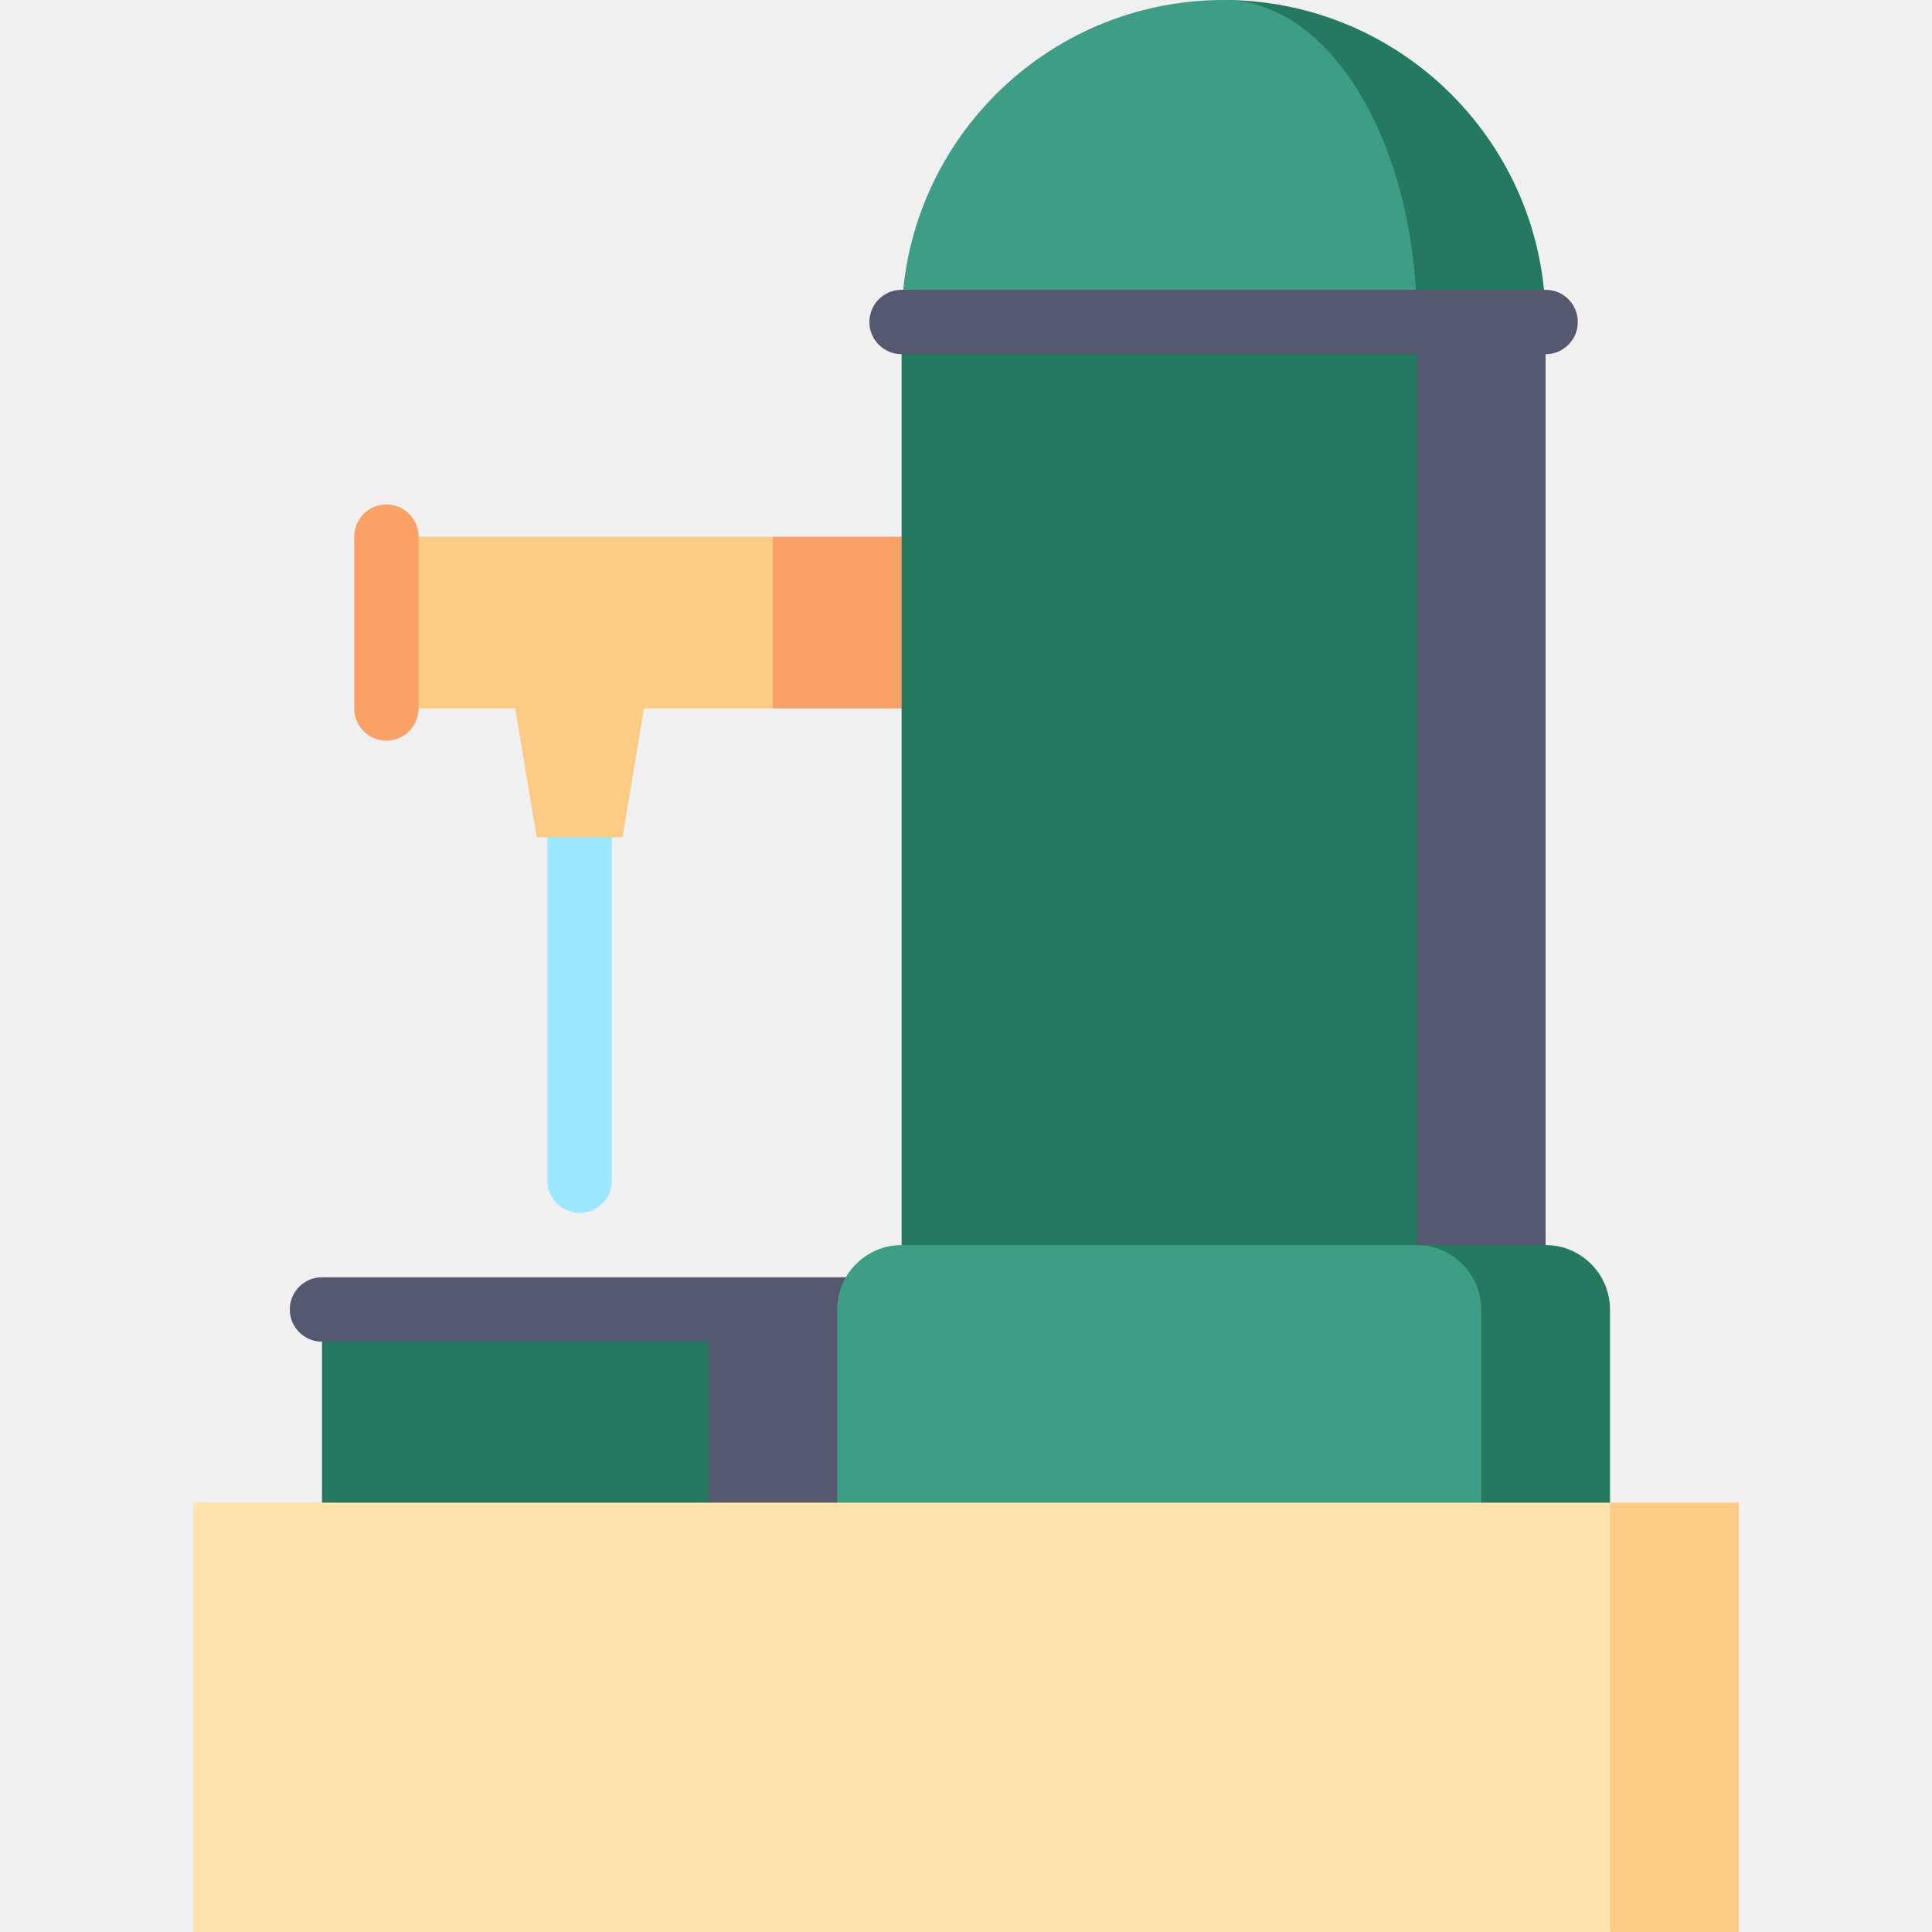
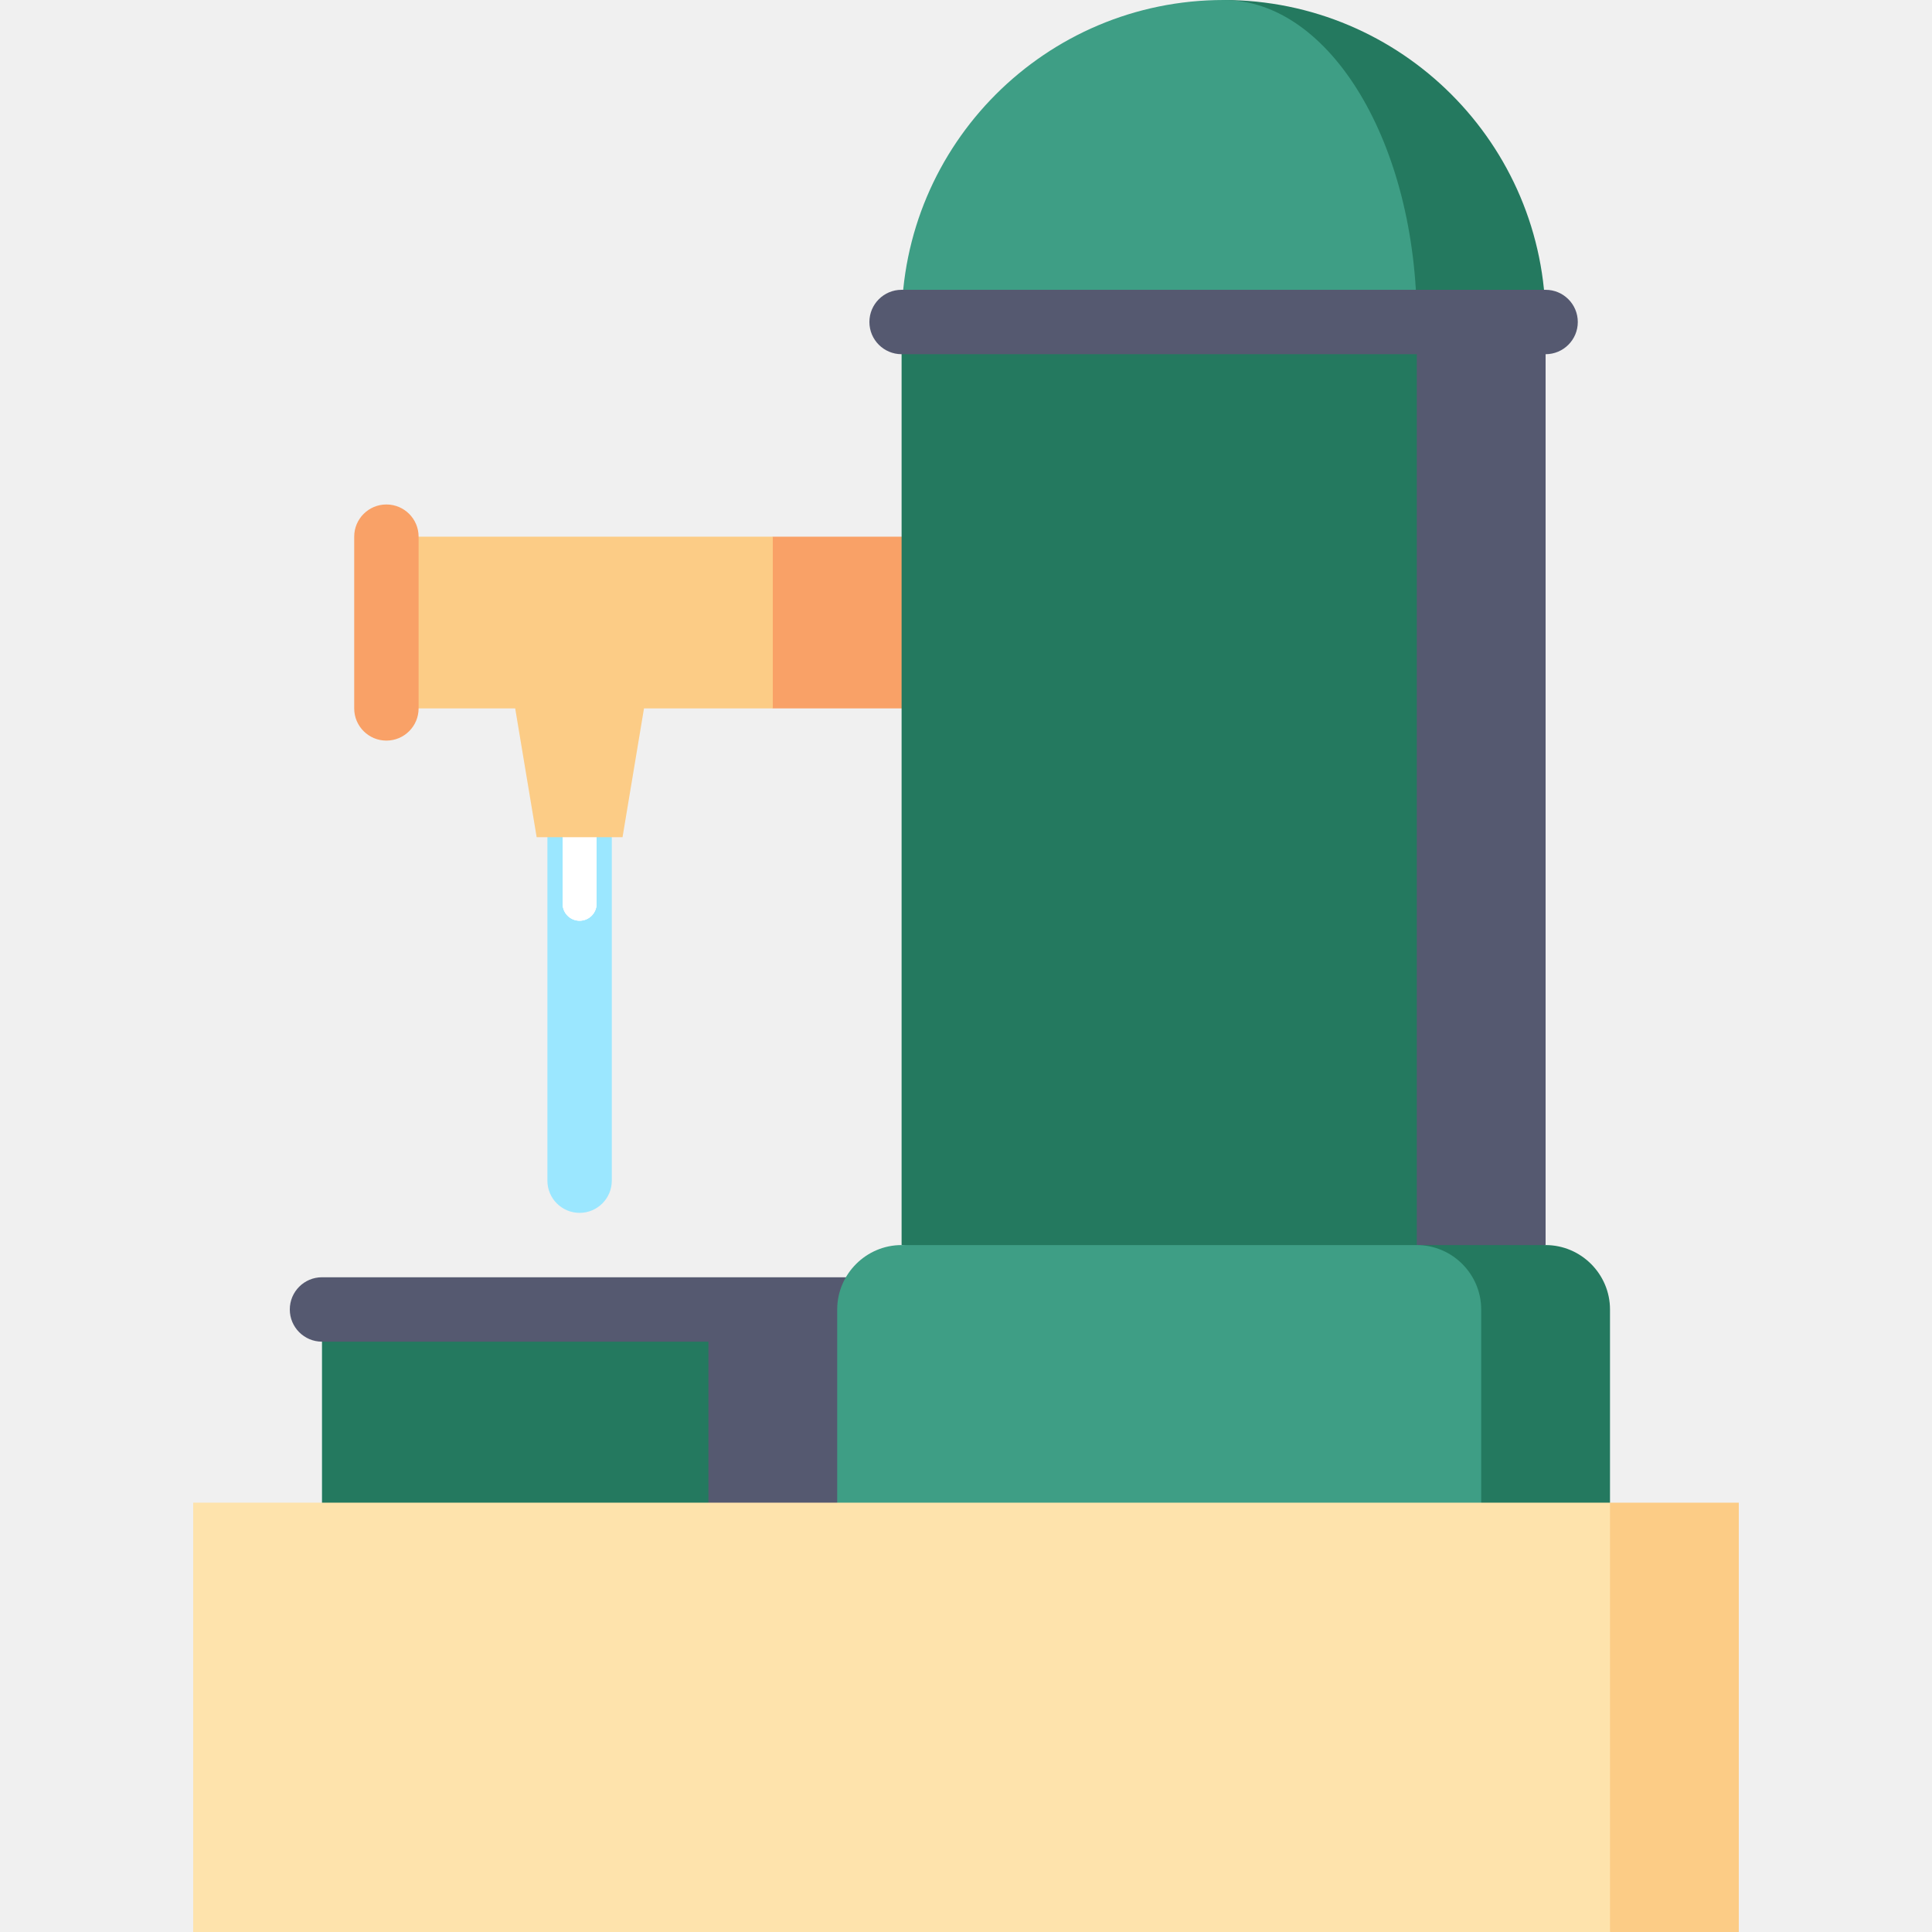
- <svg xmlns="http://www.w3.org/2000/svg" version="1.1" width="512" height="512" x="0" y="0" viewBox="0 0 512 512" style="enable-background:new 0 0 512 512" xml:space="preserve" class="">
+ <svg xmlns="http://www.w3.org/2000/svg" version="1.1" width="512" height="512" x="0" y="0" viewBox="0 0 512 512" style="enable-background:new 0 0 512 512" xml:space="preserve">
+   <style>
+ .fl{animation:fl 1.2s linear infinite}
+ .fl.b{animation-delay:-.4s}.fl.c{animation-delay:-.8s}
+ @keyframes fl{from{transform:translateY(-50px)}to{transform:translateY(125px)}}
+ .sp{opacity:0;transform-box:fill-box;transform-origin:center;animation:sp 1.2s ease-out infinite}
+ .sp.r{animation-name:spr;animation-delay:-.6s}
+ @keyframes sp{0%{opacity:0;transform:translate(0,0) scale(.6)}12%{opacity:1}60%{opacity:1;transform:translate(-30px,-26px) scale(1)}85%,100%{opacity:0;transform:translate(-42px,-6px) scale(.8)}}
+ @keyframes spr{0%{opacity:0;transform:translate(0,0) scale(.6)}12%{opacity:1}60%{opacity:1;transform:translate(30px,-26px) scale(1)}85%,100%{opacity:0;transform:translate(42px,-6px) scale(.8)}}
+ @media (prefers-reduced-motion:reduce){.fl,.sp{animation:none}}
+ </style>
+   <defs>
+     <clipPath id="st">
+       <path d="M145.067 210.489v102.4c0 4.714 3.82 8.533 8.533 8.533s8.533-3.82 8.533-8.533v-102.4z" />
+     </clipPath>
+   </defs>
  <g>
-     <path d="M256 347.022v73.956h-91.022l22.755-73.956z" style="" fill="#555970" data-original="#555970" class="" />
-     <path d="M85.333 347.022h102.4v73.956h-102.4z" style="" fill="#24795f" data-original="#5475ac" class="" opacity="1" />
-     <path d="M85.333 338.489a8.53 8.53 0 0 0-8.533 8.533 8.53 8.53 0 0 0 8.533 8.533h159.289v-17.067z" style="" fill="#555970" data-original="#555970" class="" />
-     <path d="M145.067 210.489v102.4c0 4.714 3.82 8.533 8.533 8.533s8.533-3.82 8.533-8.533v-102.4z" style="" fill="#9be7ff" data-original="#9bc5ff" class="" opacity="1" />
-     <path d="M261.689 142.222v45.511H204.8l-22.756-22.755 22.756-22.756z" style="" fill="#f9a167" data-original="#f9a167" class="" />
-     <path d="M204.8 142.222v45.511h-34.133l-5.689 34.134h-22.756l-5.689-34.134H102.4v-45.511z" style="" fill="#fccc86" data-original="#fccc86" />
-     <path d="M409.6 85.333v244.623l-56.889 22.755V62.578z" style="" fill="#555970" data-original="#555970" class="" />
-     <path d="M238.933 85.333v244.623l136.534 22.755V62.578zM409.6 329.956h-34.133v102.4h51.2v-85.333c0-9.387-7.68-17.067-17.067-17.067" style="" fill="#24795f" data-original="#5475ac" class="" opacity="1" />
-     <path d="M392.533 347.022v85.333H221.867v-85.333c0-9.387 7.68-17.067 17.067-17.067h136.533c9.386.001 17.066 7.681 17.066 17.067" style="" fill="#3e9e85" data-original="#4482d9" class="" opacity="1" />
-     <path d="M460.8 398.222V512h-34.133l-34.134-56.889 34.134-56.889z" style="" fill="#fccc86" data-original="#fccc86" />
-     <path d="M51.2 398.222h375.467V512H51.2z" style="" fill="#fee3ac" data-original="#fee3ac" class="" />
-     <path d="m324.267 0 51.2 85.333H409.6C409.6 38.207 371.393 0 324.267 0" style="" fill="#24795f" data-original="#5475ac" class="" opacity="1" />
-     <path d="M375.467 85.333H238.933C238.933 38.207 277.14 0 324.267 0c28.273 0 51.2 38.207 51.2 85.333" style="" fill="#3e9e85" data-original="#4482d9" class="" opacity="1" />
-     <path d="M409.6 93.867H238.933c-4.714 0-8.533-3.82-8.533-8.533s3.82-8.533 8.533-8.533H409.6c4.714 0 8.533 3.82 8.533 8.533s-3.819 8.533-8.533 8.533" style="" fill="#555970" data-original="#555970" class="" />
-     <path d="M102.4 196.267a8.53 8.53 0 0 1-8.533-8.533v-45.511a8.53 8.53 0 0 1 8.533-8.533 8.53 8.53 0 0 1 8.533 8.533v45.511a8.53 8.53 0 0 1-8.533 8.533" style="" fill="#f9a167" data-original="#f9a167" class="" />
+     <path d="M256 347.022v73.956h-91.022l22.755-73.956z" fill="#555970" data-original="#555970" />
+     <path d="M85.333 347.022h102.4v73.956h-102.4z" fill="#24795f" data-original="#5475ac" opacity="1" />
+     <path d="M85.333 338.489a8.53 8.53 0 0 0-8.533 8.533 8.53 8.53 0 0 0 8.533 8.533h159.289v-17.067z" fill="#555970" data-original="#555970" />
+     <path d="M145.067 210.489v102.4c0 4.714 3.82 8.533 8.533 8.533s8.533-3.82 8.533-8.533v-102.4z" fill="#9be7ff" data-original="#9bc5ff" opacity="1" />
+     <g clip-path="url(#st)">
+       <rect class="fl" x="149.1" y="210" width="9" height="34" rx="4.5" fill="#fff" opacity=".9" />
+       <rect class="fl b" x="149.1" y="210" width="9" height="34" rx="4.5" fill="#fff" opacity=".9" />
+       <rect class="fl c" x="149.1" y="210" width="9" height="34" rx="4.5" fill="#fff" opacity=".9" />
+     </g>
+     <circle class="sp" cx="150" cy="328" r="7" fill="#9be7ff" />
+     <circle class="sp r" cx="157" cy="328" r="7" fill="#9be7ff" />
+     <path d="M261.689 142.222v45.511H204.8l-22.756-22.755 22.756-22.756z" fill="#f9a167" data-original="#f9a167" />
+     <path d="M204.8 142.222v45.511h-34.133l-5.689 34.134h-22.756l-5.689-34.134H102.4v-45.511z" fill="#fccc86" data-original="#fccc86" />
+     <path d="M409.6 85.333v244.623l-56.889 22.755V62.578z" fill="#555970" data-original="#555970" />
+     <path d="M238.933 85.333v244.623l136.534 22.755V62.578zM409.6 329.956h-34.133v102.4h51.2v-85.333c0-9.387-7.68-17.067-17.067-17.067" fill="#24795f" data-original="#5475ac" opacity="1" />
+     <path d="M392.533 347.022v85.333H221.867v-85.333c0-9.387 7.68-17.067 17.067-17.067h136.533c9.386.001 17.066 7.681 17.066 17.067" fill="#3e9e85" data-original="#4482d9" opacity="1" />
+     <path d="M460.8 398.222V512h-34.133l-34.134-56.889 34.134-56.889z" fill="#fccc86" data-original="#fccc86" />
+     <path d="M51.2 398.222h375.467V512H51.2z" fill="#fee3ac" data-original="#fee3ac" />
+     <path d="m324.267 0 51.2 85.333H409.6C409.6 38.207 371.393 0 324.267 0" fill="#24795f" data-original="#5475ac" opacity="1" />
+     <path d="M375.467 85.333H238.933C238.933 38.207 277.14 0 324.267 0c28.273 0 51.2 38.207 51.2 85.333" fill="#3e9e85" data-original="#4482d9" opacity="1" />
+     <path d="M409.6 93.867H238.933c-4.714 0-8.533-3.82-8.533-8.533s3.82-8.533 8.533-8.533H409.6c4.714 0 8.533 3.82 8.533 8.533s-3.819 8.533-8.533 8.533" fill="#555970" data-original="#555970" />
+     <path d="M102.4 196.267a8.53 8.53 0 0 1-8.533-8.533v-45.511a8.53 8.53 0 0 1 8.533-8.533 8.53 8.53 0 0 1 8.533 8.533v45.511a8.53 8.53 0 0 1-8.533 8.533" fill="#f9a167" data-original="#f9a167" />
  </g>
</svg>
